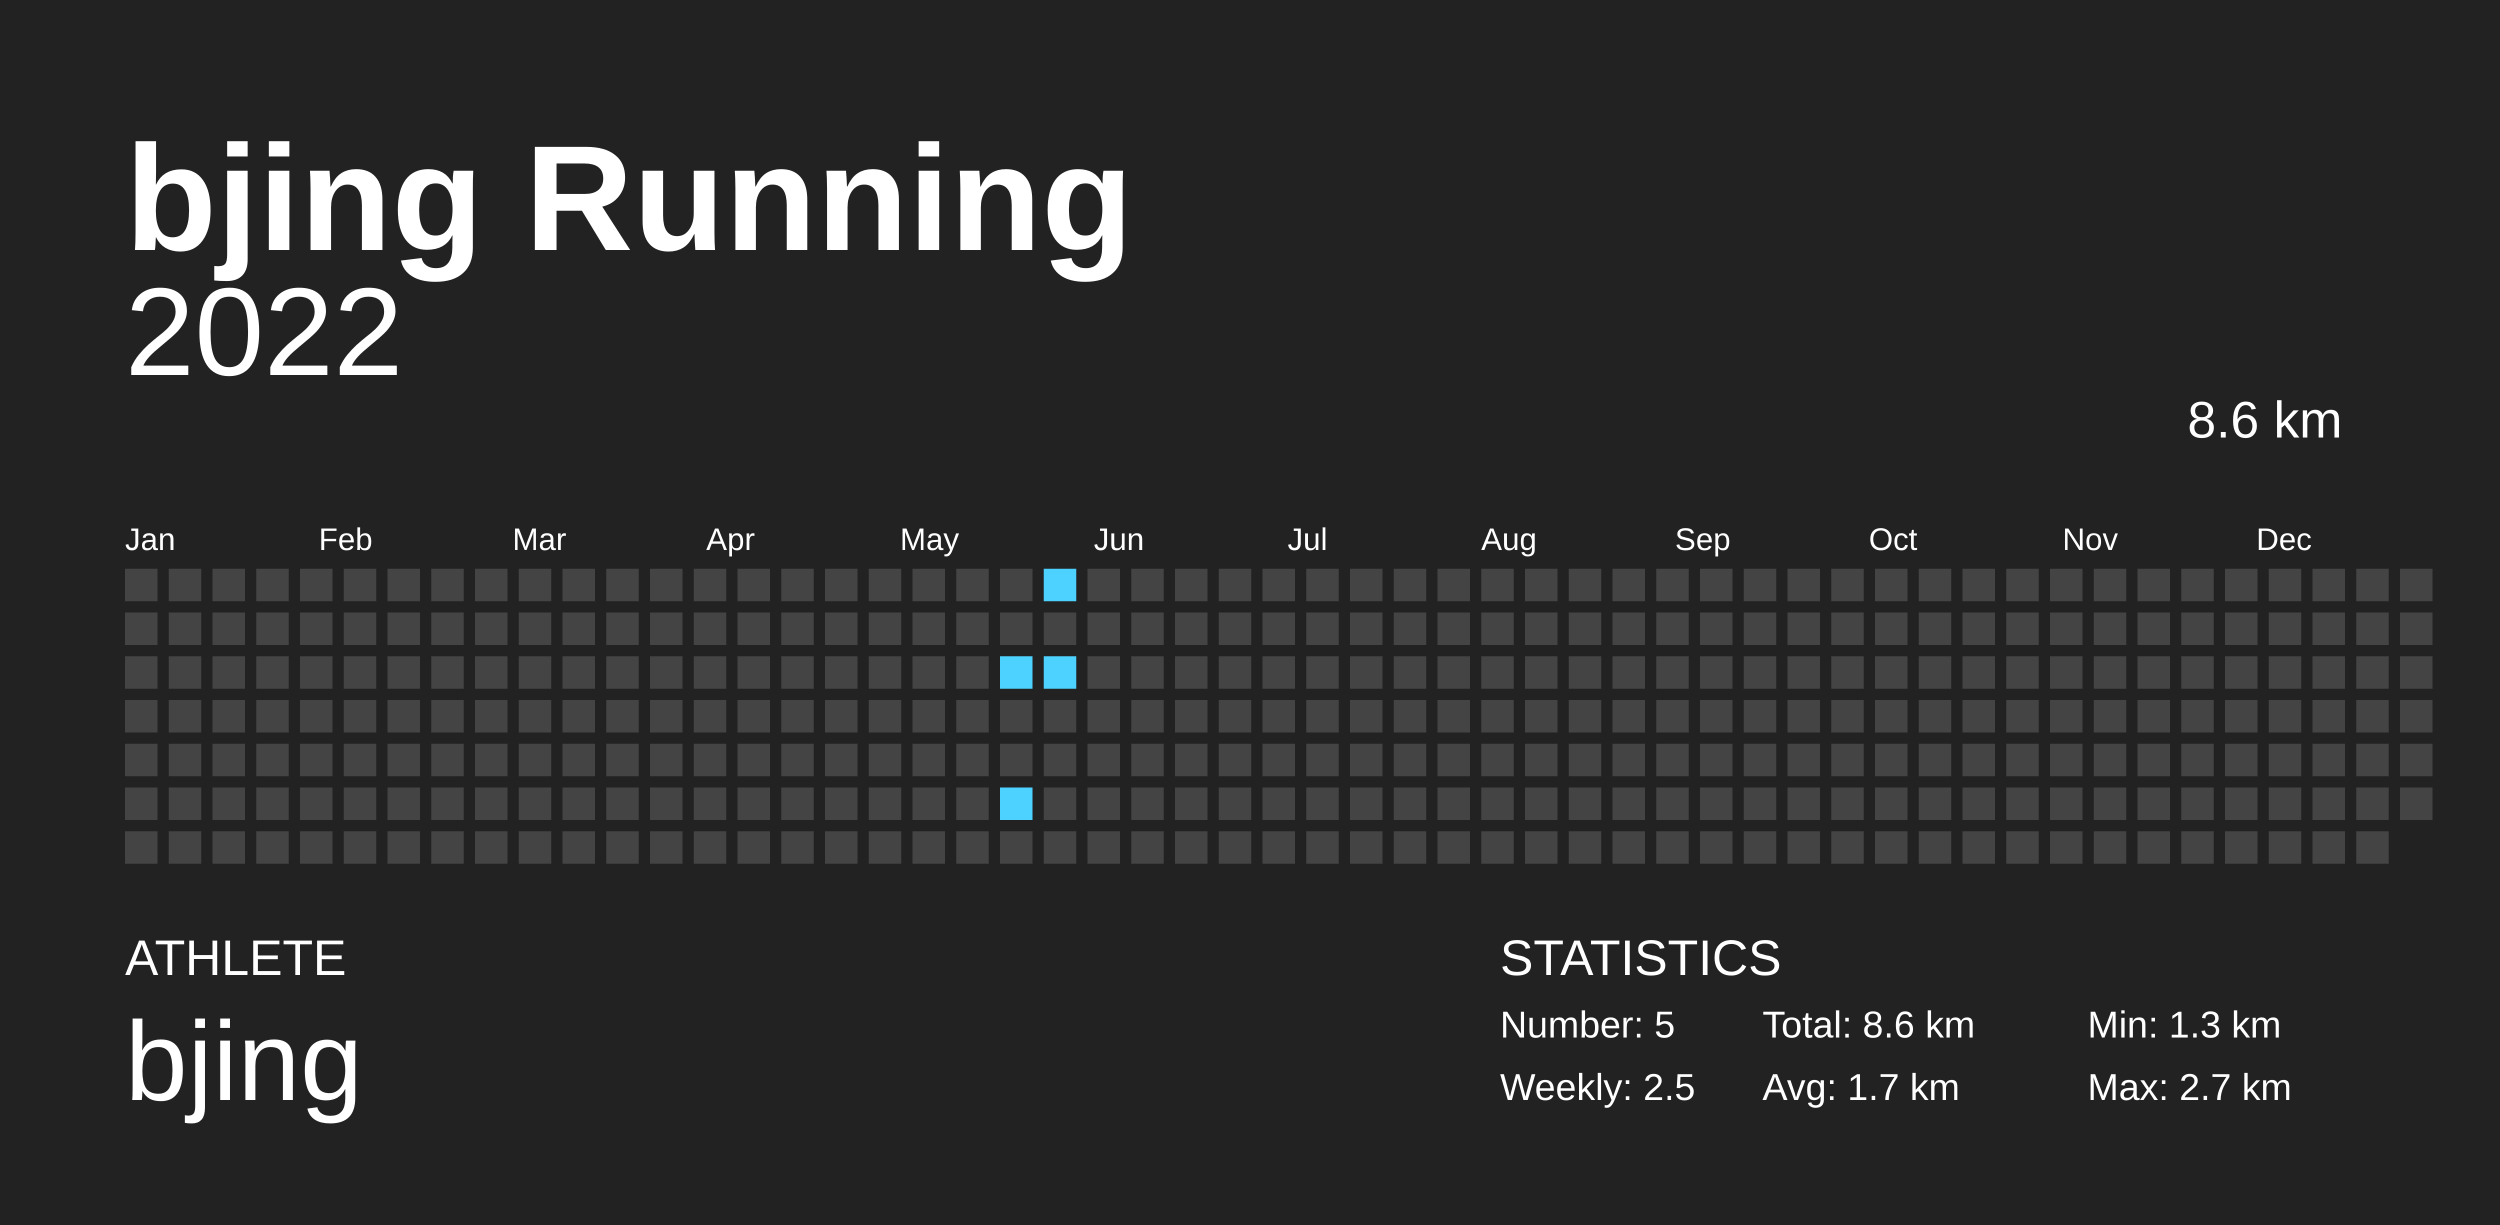
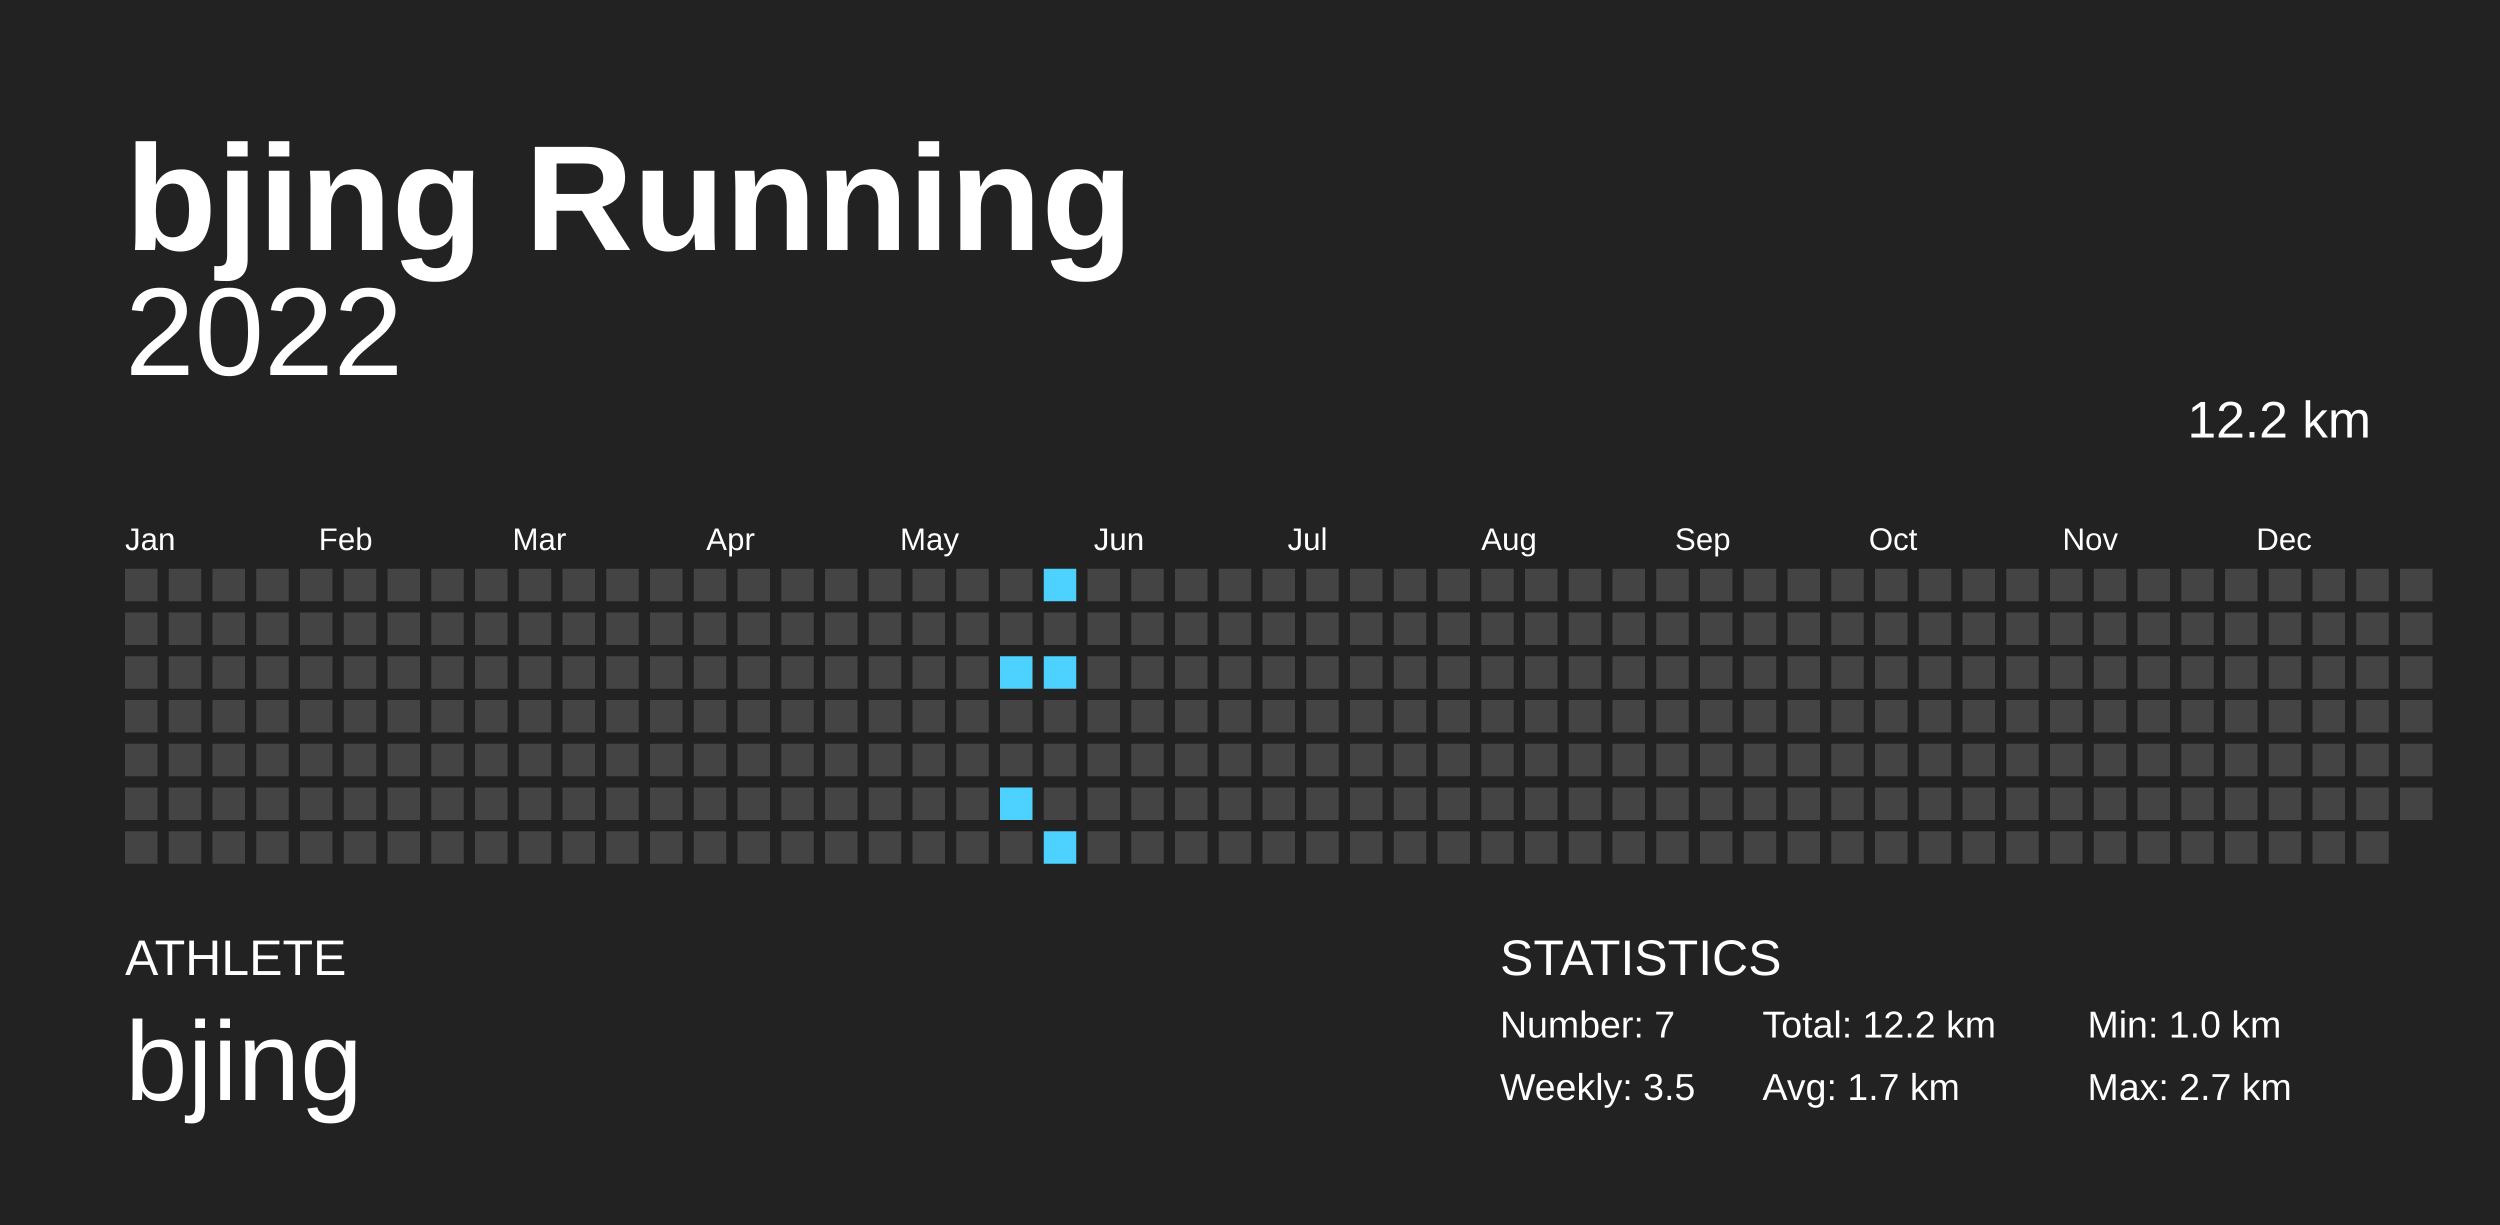
<svg xmlns="http://www.w3.org/2000/svg" baseProfile="full" height="98mm" version="1.1" viewBox="0,0,200,98" width="200mm">
  <defs />
  <rect fill="#222222" height="98" width="200" x="0" y="0" />
  <text fill="#FFFFFF" style="font-size:12px; font-family:Arial; font-weight:bold;" x="10" y="20">bjing Running</text>
  <text fill="#FFFFFF" style="font-size:4px; font-family:Arial" x="10" y="78">ATHLETE</text>
  <text fill="#FFFFFF" style="font-size:9px; font-family:Arial" x="10" y="88">bjing</text>
  <text fill="#FFFFFF" style="font-size:4px; font-family:Arial" x="120" y="78">STATISTICS</text>
-   <text fill="#FFFFFF" style="font-size:3px; font-family:Arial" x="120" y="83">Number: 5</text>
-   <text fill="#FFFFFF" style="font-size:3px; font-family:Arial" x="120" y="88">Weekly: 2.5</text>
-   <text fill="#FFFFFF" style="font-size:3px; font-family:Arial" x="141" y="83">Total: 8.6 km</text>
+   <text fill="#FFFFFF" style="font-size:3px; font-family:Arial" x="120" y="83">Number: 7</text>
+   <text fill="#FFFFFF" style="font-size:3px; font-family:Arial" x="120" y="88">Weekly: 3.5</text>
+   <text fill="#FFFFFF" style="font-size:3px; font-family:Arial" x="141" y="83">Total: 12.2 km</text>
  <text fill="#FFFFFF" style="font-size:3px; font-family:Arial" x="141" y="88">Avg: 1.7 km</text>
-   <text fill="#FFFFFF" style="font-size:3px; font-family:Arial" x="167" y="83">Min: 1.3 km</text>
+   <text fill="#FFFFFF" style="font-size:3px; font-family:Arial" x="167" y="83">Min: 1.0 km</text>
  <text fill="#FFFFFF" style="font-size:3px; font-family:Arial" x="167" y="88">Max: 2.7 km</text>
  <text alignment-baseline="hanging" fill="#FFFFFF" style="font-size:10.0px; font-family:Arial;" x="10" y="30">2022</text>
-   <text alignment-baseline="hanging" fill="#FFFFFF" style="font-size:4.125px; font-family:Arial;" x="175" y="35">8.6 km</text>
+   <text alignment-baseline="hanging" fill="#FFFFFF" style="font-size:4.125px; font-family:Arial;" x="175" y="35">12.2 km</text>
  <text fill="#FFFFFF" style="font-size:2.5px; font-family:Arial" x="10.0" y="44">Jan</text>
  <text fill="#FFFFFF" style="font-size:2.5px; font-family:Arial" x="25.5" y="44">Feb</text>
  <text fill="#FFFFFF" style="font-size:2.5px; font-family:Arial" x="41.0" y="44">Mar</text>
  <text fill="#FFFFFF" style="font-size:2.5px; font-family:Arial" x="56.5" y="44">Apr</text>
  <text fill="#FFFFFF" style="font-size:2.5px; font-family:Arial" x="72.0" y="44">May</text>
  <text fill="#FFFFFF" style="font-size:2.5px; font-family:Arial" x="87.5" y="44">Jun</text>
  <text fill="#FFFFFF" style="font-size:2.5px; font-family:Arial" x="103.0" y="44">Jul</text>
  <text fill="#FFFFFF" style="font-size:2.5px; font-family:Arial" x="118.5" y="44">Aug</text>
  <text fill="#FFFFFF" style="font-size:2.5px; font-family:Arial" x="134.0" y="44">Sep</text>
  <text fill="#FFFFFF" style="font-size:2.5px; font-family:Arial" x="149.5" y="44">Oct</text>
  <text fill="#FFFFFF" style="font-size:2.5px; font-family:Arial" x="165.0" y="44">Nov</text>
  <text fill="#FFFFFF" style="font-size:2.5px; font-family:Arial" x="180.5" y="44">Dec</text>
  <rect fill="#444444" height="2.6" width="2.6" x="10.0" y="45.5" />
  <rect fill="#444444" height="2.6" width="2.6" x="10.0" y="49.0" />
  <rect fill="#444444" height="2.6" width="2.6" x="10.0" y="52.5" />
  <rect fill="#444444" height="2.6" width="2.6" x="10.0" y="56.0" />
  <rect fill="#444444" height="2.6" width="2.6" x="10.0" y="59.5" />
  <rect fill="#444444" height="2.6" width="2.6" x="10.0" y="63.0" />
  <rect fill="#444444" height="2.6" width="2.6" x="10.0" y="66.5" />
  <rect fill="#444444" height="2.6" width="2.6" x="13.5" y="45.5" />
  <rect fill="#444444" height="2.6" width="2.6" x="13.5" y="49.0" />
  <rect fill="#444444" height="2.6" width="2.6" x="13.5" y="52.5" />
  <rect fill="#444444" height="2.6" width="2.6" x="13.5" y="56.0" />
  <rect fill="#444444" height="2.6" width="2.6" x="13.5" y="59.5" />
  <rect fill="#444444" height="2.6" width="2.6" x="13.5" y="63.0" />
  <rect fill="#444444" height="2.6" width="2.6" x="13.5" y="66.5" />
  <rect fill="#444444" height="2.6" width="2.6" x="17.0" y="45.5" />
  <rect fill="#444444" height="2.6" width="2.6" x="17.0" y="49.0" />
  <rect fill="#444444" height="2.6" width="2.6" x="17.0" y="52.5" />
  <rect fill="#444444" height="2.6" width="2.6" x="17.0" y="56.0" />
  <rect fill="#444444" height="2.6" width="2.6" x="17.0" y="59.5" />
  <rect fill="#444444" height="2.6" width="2.6" x="17.0" y="63.0" />
  <rect fill="#444444" height="2.6" width="2.6" x="17.0" y="66.5" />
  <rect fill="#444444" height="2.6" width="2.6" x="20.5" y="45.5" />
  <rect fill="#444444" height="2.6" width="2.6" x="20.5" y="49.0" />
  <rect fill="#444444" height="2.6" width="2.6" x="20.5" y="52.5" />
  <rect fill="#444444" height="2.6" width="2.6" x="20.5" y="56.0" />
  <rect fill="#444444" height="2.6" width="2.6" x="20.5" y="59.5" />
  <rect fill="#444444" height="2.6" width="2.6" x="20.5" y="63.0" />
  <rect fill="#444444" height="2.6" width="2.6" x="20.5" y="66.5" />
  <rect fill="#444444" height="2.6" width="2.6" x="24.0" y="45.5" />
  <rect fill="#444444" height="2.6" width="2.6" x="24.0" y="49.0" />
  <rect fill="#444444" height="2.6" width="2.6" x="24.0" y="52.5" />
  <rect fill="#444444" height="2.6" width="2.6" x="24.0" y="56.0" />
  <rect fill="#444444" height="2.6" width="2.6" x="24.0" y="59.5" />
  <rect fill="#444444" height="2.6" width="2.6" x="24.0" y="63.0" />
  <rect fill="#444444" height="2.6" width="2.6" x="24.0" y="66.5" />
  <rect fill="#444444" height="2.6" width="2.6" x="27.5" y="45.5" />
  <rect fill="#444444" height="2.6" width="2.6" x="27.5" y="49.0" />
  <rect fill="#444444" height="2.6" width="2.6" x="27.5" y="52.5" />
  <rect fill="#444444" height="2.6" width="2.6" x="27.5" y="56.0" />
  <rect fill="#444444" height="2.6" width="2.6" x="27.5" y="59.5" />
  <rect fill="#444444" height="2.6" width="2.6" x="27.5" y="63.0" />
  <rect fill="#444444" height="2.6" width="2.6" x="27.5" y="66.5" />
  <rect fill="#444444" height="2.6" width="2.6" x="31.0" y="45.5" />
  <rect fill="#444444" height="2.6" width="2.6" x="31.0" y="49.0" />
  <rect fill="#444444" height="2.6" width="2.6" x="31.0" y="52.5" />
  <rect fill="#444444" height="2.6" width="2.6" x="31.0" y="56.0" />
  <rect fill="#444444" height="2.6" width="2.6" x="31.0" y="59.5" />
  <rect fill="#444444" height="2.6" width="2.6" x="31.0" y="63.0" />
  <rect fill="#444444" height="2.6" width="2.6" x="31.0" y="66.5" />
  <rect fill="#444444" height="2.6" width="2.6" x="34.5" y="45.5" />
  <rect fill="#444444" height="2.6" width="2.6" x="34.5" y="49.0" />
  <rect fill="#444444" height="2.6" width="2.6" x="34.5" y="52.5" />
  <rect fill="#444444" height="2.6" width="2.6" x="34.5" y="56.0" />
  <rect fill="#444444" height="2.6" width="2.6" x="34.5" y="59.5" />
  <rect fill="#444444" height="2.6" width="2.6" x="34.5" y="63.0" />
  <rect fill="#444444" height="2.6" width="2.6" x="34.5" y="66.5" />
  <rect fill="#444444" height="2.6" width="2.6" x="38.0" y="45.5" />
  <rect fill="#444444" height="2.6" width="2.6" x="38.0" y="49.0" />
  <rect fill="#444444" height="2.6" width="2.6" x="38.0" y="52.5" />
  <rect fill="#444444" height="2.6" width="2.6" x="38.0" y="56.0" />
  <rect fill="#444444" height="2.6" width="2.6" x="38.0" y="59.5" />
  <rect fill="#444444" height="2.6" width="2.6" x="38.0" y="63.0" />
  <rect fill="#444444" height="2.6" width="2.6" x="38.0" y="66.5" />
  <rect fill="#444444" height="2.6" width="2.6" x="41.5" y="45.5" />
  <rect fill="#444444" height="2.6" width="2.6" x="41.5" y="49.0" />
  <rect fill="#444444" height="2.6" width="2.6" x="41.5" y="52.5" />
  <rect fill="#444444" height="2.6" width="2.6" x="41.5" y="56.0" />
  <rect fill="#444444" height="2.6" width="2.6" x="41.5" y="59.5" />
  <rect fill="#444444" height="2.6" width="2.6" x="41.5" y="63.0" />
  <rect fill="#444444" height="2.6" width="2.6" x="41.5" y="66.5" />
  <rect fill="#444444" height="2.6" width="2.6" x="45.0" y="45.5" />
  <rect fill="#444444" height="2.6" width="2.6" x="45.0" y="49.0" />
  <rect fill="#444444" height="2.6" width="2.6" x="45.0" y="52.5" />
  <rect fill="#444444" height="2.6" width="2.6" x="45.0" y="56.0" />
  <rect fill="#444444" height="2.6" width="2.6" x="45.0" y="59.5" />
  <rect fill="#444444" height="2.6" width="2.6" x="45.0" y="63.0" />
  <rect fill="#444444" height="2.6" width="2.6" x="45.0" y="66.5" />
  <rect fill="#444444" height="2.6" width="2.6" x="48.5" y="45.5" />
  <rect fill="#444444" height="2.6" width="2.6" x="48.5" y="49.0" />
  <rect fill="#444444" height="2.6" width="2.6" x="48.5" y="52.5" />
  <rect fill="#444444" height="2.6" width="2.6" x="48.5" y="56.0" />
  <rect fill="#444444" height="2.6" width="2.6" x="48.5" y="59.5" />
  <rect fill="#444444" height="2.6" width="2.6" x="48.5" y="63.0" />
  <rect fill="#444444" height="2.6" width="2.6" x="48.5" y="66.5" />
  <rect fill="#444444" height="2.6" width="2.6" x="52.0" y="45.5" />
  <rect fill="#444444" height="2.6" width="2.6" x="52.0" y="49.0" />
  <rect fill="#444444" height="2.6" width="2.6" x="52.0" y="52.5" />
  <rect fill="#444444" height="2.6" width="2.6" x="52.0" y="56.0" />
  <rect fill="#444444" height="2.6" width="2.6" x="52.0" y="59.5" />
  <rect fill="#444444" height="2.6" width="2.6" x="52.0" y="63.0" />
  <rect fill="#444444" height="2.6" width="2.6" x="52.0" y="66.5" />
  <rect fill="#444444" height="2.6" width="2.6" x="55.5" y="45.5" />
  <rect fill="#444444" height="2.6" width="2.6" x="55.5" y="49.0" />
  <rect fill="#444444" height="2.6" width="2.6" x="55.5" y="52.5" />
  <rect fill="#444444" height="2.6" width="2.6" x="55.5" y="56.0" />
  <rect fill="#444444" height="2.6" width="2.6" x="55.5" y="59.5" />
  <rect fill="#444444" height="2.6" width="2.6" x="55.5" y="63.0" />
  <rect fill="#444444" height="2.6" width="2.6" x="55.5" y="66.5" />
  <rect fill="#444444" height="2.6" width="2.6" x="59.0" y="45.5" />
  <rect fill="#444444" height="2.6" width="2.6" x="59.0" y="49.0" />
  <rect fill="#444444" height="2.6" width="2.6" x="59.0" y="52.5" />
  <rect fill="#444444" height="2.6" width="2.6" x="59.0" y="56.0" />
  <rect fill="#444444" height="2.6" width="2.6" x="59.0" y="59.5" />
  <rect fill="#444444" height="2.6" width="2.6" x="59.0" y="63.0" />
  <rect fill="#444444" height="2.6" width="2.6" x="59.0" y="66.5" />
  <rect fill="#444444" height="2.6" width="2.6" x="62.5" y="45.5" />
  <rect fill="#444444" height="2.6" width="2.6" x="62.5" y="49.0" />
  <rect fill="#444444" height="2.6" width="2.6" x="62.5" y="52.5" />
  <rect fill="#444444" height="2.6" width="2.6" x="62.5" y="56.0" />
  <rect fill="#444444" height="2.6" width="2.6" x="62.5" y="59.5" />
  <rect fill="#444444" height="2.6" width="2.6" x="62.5" y="63.0" />
  <rect fill="#444444" height="2.6" width="2.6" x="62.5" y="66.5" />
  <rect fill="#444444" height="2.6" width="2.6" x="66.0" y="45.5" />
  <rect fill="#444444" height="2.6" width="2.6" x="66.0" y="49.0" />
  <rect fill="#444444" height="2.6" width="2.6" x="66.0" y="52.5" />
  <rect fill="#444444" height="2.6" width="2.6" x="66.0" y="56.0" />
  <rect fill="#444444" height="2.6" width="2.6" x="66.0" y="59.5" />
  <rect fill="#444444" height="2.6" width="2.6" x="66.0" y="63.0" />
  <rect fill="#444444" height="2.6" width="2.6" x="66.0" y="66.5" />
  <rect fill="#444444" height="2.6" width="2.6" x="69.5" y="45.5" />
  <rect fill="#444444" height="2.6" width="2.6" x="69.5" y="49.0" />
  <rect fill="#444444" height="2.6" width="2.6" x="69.5" y="52.5" />
  <rect fill="#444444" height="2.6" width="2.6" x="69.5" y="56.0" />
  <rect fill="#444444" height="2.6" width="2.6" x="69.5" y="59.5" />
  <rect fill="#444444" height="2.6" width="2.6" x="69.5" y="63.0" />
  <rect fill="#444444" height="2.6" width="2.6" x="69.5" y="66.5" />
  <rect fill="#444444" height="2.6" width="2.6" x="73.0" y="45.5" />
  <rect fill="#444444" height="2.6" width="2.6" x="73.0" y="49.0" />
  <rect fill="#444444" height="2.6" width="2.6" x="73.0" y="52.5" />
  <rect fill="#444444" height="2.6" width="2.6" x="73.0" y="56.0" />
  <rect fill="#444444" height="2.6" width="2.6" x="73.0" y="59.5" />
  <rect fill="#444444" height="2.6" width="2.6" x="73.0" y="63.0" />
  <rect fill="#444444" height="2.6" width="2.6" x="73.0" y="66.5" />
  <rect fill="#444444" height="2.6" width="2.6" x="76.5" y="45.5" />
  <rect fill="#444444" height="2.6" width="2.6" x="76.5" y="49.0" />
  <rect fill="#444444" height="2.6" width="2.6" x="76.5" y="52.5" />
  <rect fill="#444444" height="2.6" width="2.6" x="76.5" y="56.0" />
  <rect fill="#444444" height="2.6" width="2.6" x="76.5" y="59.5" />
  <rect fill="#444444" height="2.6" width="2.6" x="76.5" y="63.0" />
  <rect fill="#444444" height="2.6" width="2.6" x="76.5" y="66.5" />
  <rect fill="#444444" height="2.6" width="2.6" x="80.0" y="45.5" />
  <rect fill="#444444" height="2.6" width="2.6" x="80.0" y="49.0" />
  <rect fill="#4dd2ff" height="2.6" width="2.6" x="80.0" y="52.5" />
  <rect fill="#444444" height="2.6" width="2.6" x="80.0" y="56.0" />
  <rect fill="#444444" height="2.6" width="2.6" x="80.0" y="59.5" />
  <rect fill="#4dd2ff" height="2.6" width="2.6" x="80.0" y="63.0" />
  <rect fill="#444444" height="2.6" width="2.6" x="80.0" y="66.5" />
  <rect fill="#4dd2ff" height="2.6" width="2.6" x="83.5" y="45.5" />
  <rect fill="#444444" height="2.6" width="2.6" x="83.5" y="49.0" />
  <rect fill="#4dd2ff" height="2.6" width="2.6" x="83.5" y="52.5" />
  <rect fill="#444444" height="2.6" width="2.6" x="83.5" y="56.0" />
  <rect fill="#444444" height="2.6" width="2.6" x="83.5" y="59.5" />
  <rect fill="#444444" height="2.6" width="2.6" x="83.5" y="63.0" />
-   <rect fill="#444444" height="2.6" width="2.6" x="83.5" y="66.5" />
+   <rect fill="#4dd2ff" height="2.6" width="2.6" x="83.5" y="66.5" />
  <rect fill="#444444" height="2.6" width="2.6" x="87.0" y="45.5" />
  <rect fill="#444444" height="2.6" width="2.6" x="87.0" y="49.0" />
  <rect fill="#444444" height="2.6" width="2.6" x="87.0" y="52.5" />
  <rect fill="#444444" height="2.6" width="2.6" x="87.0" y="56.0" />
  <rect fill="#444444" height="2.6" width="2.6" x="87.0" y="59.5" />
  <rect fill="#444444" height="2.6" width="2.6" x="87.0" y="63.0" />
  <rect fill="#444444" height="2.6" width="2.6" x="87.0" y="66.5" />
  <rect fill="#444444" height="2.6" width="2.6" x="90.5" y="45.5" />
  <rect fill="#444444" height="2.6" width="2.6" x="90.5" y="49.0" />
  <rect fill="#444444" height="2.6" width="2.6" x="90.5" y="52.5" />
  <rect fill="#444444" height="2.6" width="2.6" x="90.5" y="56.0" />
  <rect fill="#444444" height="2.6" width="2.6" x="90.5" y="59.5" />
  <rect fill="#444444" height="2.6" width="2.6" x="90.5" y="63.0" />
  <rect fill="#444444" height="2.6" width="2.6" x="90.5" y="66.5" />
  <rect fill="#444444" height="2.6" width="2.6" x="94.0" y="45.5" />
  <rect fill="#444444" height="2.6" width="2.6" x="94.0" y="49.0" />
  <rect fill="#444444" height="2.6" width="2.6" x="94.0" y="52.5" />
  <rect fill="#444444" height="2.6" width="2.6" x="94.0" y="56.0" />
  <rect fill="#444444" height="2.6" width="2.6" x="94.0" y="59.5" />
  <rect fill="#444444" height="2.6" width="2.6" x="94.0" y="63.0" />
  <rect fill="#444444" height="2.6" width="2.6" x="94.0" y="66.5" />
  <rect fill="#444444" height="2.6" width="2.6" x="97.5" y="45.5" />
  <rect fill="#444444" height="2.6" width="2.6" x="97.5" y="49.0" />
  <rect fill="#444444" height="2.6" width="2.6" x="97.5" y="52.5" />
  <rect fill="#444444" height="2.6" width="2.6" x="97.5" y="56.0" />
  <rect fill="#444444" height="2.6" width="2.6" x="97.5" y="59.5" />
  <rect fill="#444444" height="2.6" width="2.6" x="97.5" y="63.0" />
  <rect fill="#444444" height="2.6" width="2.6" x="97.5" y="66.5" />
  <rect fill="#444444" height="2.6" width="2.6" x="101.0" y="45.5" />
  <rect fill="#444444" height="2.6" width="2.6" x="101.0" y="49.0" />
  <rect fill="#444444" height="2.6" width="2.6" x="101.0" y="52.5" />
  <rect fill="#444444" height="2.6" width="2.6" x="101.0" y="56.0" />
  <rect fill="#444444" height="2.6" width="2.6" x="101.0" y="59.5" />
  <rect fill="#444444" height="2.6" width="2.6" x="101.0" y="63.0" />
  <rect fill="#444444" height="2.6" width="2.6" x="101.0" y="66.5" />
  <rect fill="#444444" height="2.6" width="2.6" x="104.5" y="45.5" />
  <rect fill="#444444" height="2.6" width="2.6" x="104.5" y="49.0" />
  <rect fill="#444444" height="2.6" width="2.6" x="104.5" y="52.5" />
  <rect fill="#444444" height="2.6" width="2.6" x="104.5" y="56.0" />
  <rect fill="#444444" height="2.6" width="2.6" x="104.5" y="59.5" />
  <rect fill="#444444" height="2.6" width="2.6" x="104.5" y="63.0" />
  <rect fill="#444444" height="2.6" width="2.6" x="104.5" y="66.5" />
  <rect fill="#444444" height="2.6" width="2.6" x="108.0" y="45.5" />
  <rect fill="#444444" height="2.6" width="2.6" x="108.0" y="49.0" />
  <rect fill="#444444" height="2.6" width="2.6" x="108.0" y="52.5" />
  <rect fill="#444444" height="2.6" width="2.6" x="108.0" y="56.0" />
  <rect fill="#444444" height="2.6" width="2.6" x="108.0" y="59.5" />
  <rect fill="#444444" height="2.6" width="2.6" x="108.0" y="63.0" />
  <rect fill="#444444" height="2.6" width="2.6" x="108.0" y="66.5" />
  <rect fill="#444444" height="2.6" width="2.6" x="111.5" y="45.5" />
  <rect fill="#444444" height="2.6" width="2.6" x="111.5" y="49.0" />
  <rect fill="#444444" height="2.6" width="2.6" x="111.5" y="52.5" />
  <rect fill="#444444" height="2.6" width="2.6" x="111.5" y="56.0" />
  <rect fill="#444444" height="2.6" width="2.6" x="111.5" y="59.5" />
  <rect fill="#444444" height="2.6" width="2.6" x="111.5" y="63.0" />
  <rect fill="#444444" height="2.6" width="2.6" x="111.5" y="66.5" />
  <rect fill="#444444" height="2.6" width="2.6" x="115.0" y="45.5" />
  <rect fill="#444444" height="2.6" width="2.6" x="115.0" y="49.0" />
  <rect fill="#444444" height="2.6" width="2.6" x="115.0" y="52.5" />
  <rect fill="#444444" height="2.6" width="2.6" x="115.0" y="56.0" />
  <rect fill="#444444" height="2.6" width="2.6" x="115.0" y="59.5" />
  <rect fill="#444444" height="2.6" width="2.6" x="115.0" y="63.0" />
  <rect fill="#444444" height="2.6" width="2.6" x="115.0" y="66.5" />
  <rect fill="#444444" height="2.6" width="2.6" x="118.5" y="45.5" />
  <rect fill="#444444" height="2.6" width="2.6" x="118.5" y="49.0" />
  <rect fill="#444444" height="2.6" width="2.6" x="118.5" y="52.5" />
  <rect fill="#444444" height="2.6" width="2.6" x="118.5" y="56.0" />
  <rect fill="#444444" height="2.6" width="2.6" x="118.5" y="59.5" />
  <rect fill="#444444" height="2.6" width="2.6" x="118.5" y="63.0" />
  <rect fill="#444444" height="2.6" width="2.6" x="118.5" y="66.5" />
  <rect fill="#444444" height="2.6" width="2.6" x="122.0" y="45.5" />
  <rect fill="#444444" height="2.6" width="2.6" x="122.0" y="49.0" />
  <rect fill="#444444" height="2.6" width="2.6" x="122.0" y="52.5" />
  <rect fill="#444444" height="2.6" width="2.6" x="122.0" y="56.0" />
  <rect fill="#444444" height="2.6" width="2.6" x="122.0" y="59.5" />
  <rect fill="#444444" height="2.6" width="2.6" x="122.0" y="63.0" />
  <rect fill="#444444" height="2.6" width="2.6" x="122.0" y="66.5" />
  <rect fill="#444444" height="2.6" width="2.6" x="125.5" y="45.5" />
  <rect fill="#444444" height="2.6" width="2.6" x="125.5" y="49.0" />
  <rect fill="#444444" height="2.6" width="2.6" x="125.5" y="52.5" />
  <rect fill="#444444" height="2.6" width="2.6" x="125.5" y="56.0" />
  <rect fill="#444444" height="2.6" width="2.6" x="125.5" y="59.5" />
  <rect fill="#444444" height="2.6" width="2.6" x="125.5" y="63.0" />
  <rect fill="#444444" height="2.6" width="2.6" x="125.5" y="66.5" />
  <rect fill="#444444" height="2.6" width="2.6" x="129.0" y="45.5" />
  <rect fill="#444444" height="2.6" width="2.6" x="129.0" y="49.0" />
  <rect fill="#444444" height="2.6" width="2.6" x="129.0" y="52.5" />
  <rect fill="#444444" height="2.6" width="2.6" x="129.0" y="56.0" />
  <rect fill="#444444" height="2.6" width="2.6" x="129.0" y="59.5" />
  <rect fill="#444444" height="2.6" width="2.6" x="129.0" y="63.0" />
  <rect fill="#444444" height="2.6" width="2.6" x="129.0" y="66.5" />
  <rect fill="#444444" height="2.6" width="2.6" x="132.5" y="45.5" />
  <rect fill="#444444" height="2.6" width="2.6" x="132.5" y="49.0" />
  <rect fill="#444444" height="2.6" width="2.6" x="132.5" y="52.5" />
  <rect fill="#444444" height="2.6" width="2.6" x="132.5" y="56.0" />
  <rect fill="#444444" height="2.6" width="2.6" x="132.5" y="59.5" />
  <rect fill="#444444" height="2.6" width="2.6" x="132.5" y="63.0" />
  <rect fill="#444444" height="2.6" width="2.6" x="132.5" y="66.5" />
  <rect fill="#444444" height="2.6" width="2.6" x="136.0" y="45.5" />
  <rect fill="#444444" height="2.6" width="2.6" x="136.0" y="49.0" />
  <rect fill="#444444" height="2.6" width="2.6" x="136.0" y="52.5" />
  <rect fill="#444444" height="2.6" width="2.6" x="136.0" y="56.0" />
  <rect fill="#444444" height="2.6" width="2.6" x="136.0" y="59.5" />
  <rect fill="#444444" height="2.6" width="2.6" x="136.0" y="63.0" />
  <rect fill="#444444" height="2.6" width="2.6" x="136.0" y="66.5" />
  <rect fill="#444444" height="2.6" width="2.6" x="139.5" y="45.5" />
  <rect fill="#444444" height="2.6" width="2.6" x="139.5" y="49.0" />
  <rect fill="#444444" height="2.6" width="2.6" x="139.5" y="52.5" />
  <rect fill="#444444" height="2.6" width="2.6" x="139.5" y="56.0" />
  <rect fill="#444444" height="2.6" width="2.6" x="139.5" y="59.5" />
  <rect fill="#444444" height="2.6" width="2.6" x="139.5" y="63.0" />
  <rect fill="#444444" height="2.6" width="2.6" x="139.5" y="66.5" />
  <rect fill="#444444" height="2.6" width="2.6" x="143.0" y="45.5" />
  <rect fill="#444444" height="2.6" width="2.6" x="143.0" y="49.0" />
  <rect fill="#444444" height="2.6" width="2.6" x="143.0" y="52.5" />
  <rect fill="#444444" height="2.6" width="2.6" x="143.0" y="56.0" />
  <rect fill="#444444" height="2.6" width="2.6" x="143.0" y="59.5" />
  <rect fill="#444444" height="2.6" width="2.6" x="143.0" y="63.0" />
  <rect fill="#444444" height="2.6" width="2.6" x="143.0" y="66.5" />
  <rect fill="#444444" height="2.6" width="2.6" x="146.5" y="45.5" />
  <rect fill="#444444" height="2.6" width="2.6" x="146.5" y="49.0" />
  <rect fill="#444444" height="2.6" width="2.6" x="146.5" y="52.5" />
  <rect fill="#444444" height="2.6" width="2.6" x="146.5" y="56.0" />
  <rect fill="#444444" height="2.6" width="2.6" x="146.5" y="59.5" />
  <rect fill="#444444" height="2.6" width="2.6" x="146.5" y="63.0" />
  <rect fill="#444444" height="2.6" width="2.6" x="146.5" y="66.5" />
  <rect fill="#444444" height="2.6" width="2.6" x="150.0" y="45.5" />
  <rect fill="#444444" height="2.6" width="2.6" x="150.0" y="49.0" />
  <rect fill="#444444" height="2.6" width="2.6" x="150.0" y="52.5" />
  <rect fill="#444444" height="2.6" width="2.6" x="150.0" y="56.0" />
  <rect fill="#444444" height="2.6" width="2.6" x="150.0" y="59.5" />
  <rect fill="#444444" height="2.6" width="2.6" x="150.0" y="63.0" />
  <rect fill="#444444" height="2.6" width="2.6" x="150.0" y="66.5" />
  <rect fill="#444444" height="2.6" width="2.6" x="153.5" y="45.5" />
  <rect fill="#444444" height="2.6" width="2.6" x="153.5" y="49.0" />
  <rect fill="#444444" height="2.6" width="2.6" x="153.5" y="52.5" />
  <rect fill="#444444" height="2.6" width="2.6" x="153.5" y="56.0" />
  <rect fill="#444444" height="2.6" width="2.6" x="153.5" y="59.5" />
  <rect fill="#444444" height="2.6" width="2.6" x="153.5" y="63.0" />
  <rect fill="#444444" height="2.6" width="2.6" x="153.5" y="66.5" />
  <rect fill="#444444" height="2.6" width="2.6" x="157.0" y="45.5" />
  <rect fill="#444444" height="2.6" width="2.6" x="157.0" y="49.0" />
  <rect fill="#444444" height="2.6" width="2.6" x="157.0" y="52.5" />
  <rect fill="#444444" height="2.6" width="2.6" x="157.0" y="56.0" />
  <rect fill="#444444" height="2.6" width="2.6" x="157.0" y="59.5" />
  <rect fill="#444444" height="2.6" width="2.6" x="157.0" y="63.0" />
  <rect fill="#444444" height="2.6" width="2.6" x="157.0" y="66.5" />
  <rect fill="#444444" height="2.6" width="2.6" x="160.5" y="45.5" />
  <rect fill="#444444" height="2.6" width="2.6" x="160.5" y="49.0" />
  <rect fill="#444444" height="2.6" width="2.6" x="160.5" y="52.5" />
  <rect fill="#444444" height="2.6" width="2.6" x="160.5" y="56.0" />
  <rect fill="#444444" height="2.6" width="2.6" x="160.5" y="59.5" />
  <rect fill="#444444" height="2.6" width="2.6" x="160.5" y="63.0" />
  <rect fill="#444444" height="2.6" width="2.6" x="160.5" y="66.5" />
  <rect fill="#444444" height="2.6" width="2.6" x="164.0" y="45.5" />
  <rect fill="#444444" height="2.6" width="2.6" x="164.0" y="49.0" />
  <rect fill="#444444" height="2.6" width="2.6" x="164.0" y="52.5" />
  <rect fill="#444444" height="2.6" width="2.6" x="164.0" y="56.0" />
  <rect fill="#444444" height="2.6" width="2.6" x="164.0" y="59.5" />
  <rect fill="#444444" height="2.6" width="2.6" x="164.0" y="63.0" />
  <rect fill="#444444" height="2.6" width="2.6" x="164.0" y="66.5" />
  <rect fill="#444444" height="2.6" width="2.6" x="167.5" y="45.5" />
  <rect fill="#444444" height="2.6" width="2.6" x="167.5" y="49.0" />
  <rect fill="#444444" height="2.6" width="2.6" x="167.5" y="52.5" />
  <rect fill="#444444" height="2.6" width="2.6" x="167.5" y="56.0" />
  <rect fill="#444444" height="2.6" width="2.6" x="167.5" y="59.5" />
  <rect fill="#444444" height="2.6" width="2.6" x="167.5" y="63.0" />
  <rect fill="#444444" height="2.6" width="2.6" x="167.5" y="66.5" />
  <rect fill="#444444" height="2.6" width="2.6" x="171.0" y="45.5" />
  <rect fill="#444444" height="2.6" width="2.6" x="171.0" y="49.0" />
  <rect fill="#444444" height="2.6" width="2.6" x="171.0" y="52.5" />
  <rect fill="#444444" height="2.6" width="2.6" x="171.0" y="56.0" />
  <rect fill="#444444" height="2.6" width="2.6" x="171.0" y="59.5" />
  <rect fill="#444444" height="2.6" width="2.6" x="171.0" y="63.0" />
  <rect fill="#444444" height="2.6" width="2.6" x="171.0" y="66.5" />
  <rect fill="#444444" height="2.6" width="2.6" x="174.5" y="45.5" />
  <rect fill="#444444" height="2.6" width="2.6" x="174.5" y="49.0" />
  <rect fill="#444444" height="2.6" width="2.6" x="174.5" y="52.5" />
  <rect fill="#444444" height="2.6" width="2.6" x="174.5" y="56.0" />
  <rect fill="#444444" height="2.6" width="2.6" x="174.5" y="59.5" />
  <rect fill="#444444" height="2.6" width="2.6" x="174.5" y="63.0" />
  <rect fill="#444444" height="2.6" width="2.6" x="174.5" y="66.5" />
  <rect fill="#444444" height="2.6" width="2.6" x="178.0" y="45.5" />
  <rect fill="#444444" height="2.6" width="2.6" x="178.0" y="49.0" />
  <rect fill="#444444" height="2.6" width="2.6" x="178.0" y="52.5" />
  <rect fill="#444444" height="2.6" width="2.6" x="178.0" y="56.0" />
  <rect fill="#444444" height="2.6" width="2.6" x="178.0" y="59.5" />
  <rect fill="#444444" height="2.6" width="2.6" x="178.0" y="63.0" />
  <rect fill="#444444" height="2.6" width="2.6" x="178.0" y="66.5" />
  <rect fill="#444444" height="2.6" width="2.6" x="181.5" y="45.5" />
  <rect fill="#444444" height="2.6" width="2.6" x="181.5" y="49.0" />
  <rect fill="#444444" height="2.6" width="2.6" x="181.5" y="52.5" />
  <rect fill="#444444" height="2.6" width="2.6" x="181.5" y="56.0" />
  <rect fill="#444444" height="2.6" width="2.6" x="181.5" y="59.5" />
  <rect fill="#444444" height="2.6" width="2.6" x="181.5" y="63.0" />
  <rect fill="#444444" height="2.6" width="2.6" x="181.5" y="66.5" />
  <rect fill="#444444" height="2.6" width="2.6" x="185.0" y="45.5" />
  <rect fill="#444444" height="2.6" width="2.6" x="185.0" y="49.0" />
  <rect fill="#444444" height="2.6" width="2.6" x="185.0" y="52.5" />
  <rect fill="#444444" height="2.6" width="2.6" x="185.0" y="56.0" />
  <rect fill="#444444" height="2.6" width="2.6" x="185.0" y="59.5" />
  <rect fill="#444444" height="2.6" width="2.6" x="185.0" y="63.0" />
  <rect fill="#444444" height="2.6" width="2.6" x="185.0" y="66.5" />
  <rect fill="#444444" height="2.6" width="2.6" x="188.5" y="45.5" />
  <rect fill="#444444" height="2.6" width="2.6" x="188.5" y="49.0" />
  <rect fill="#444444" height="2.6" width="2.6" x="188.5" y="52.5" />
  <rect fill="#444444" height="2.6" width="2.6" x="188.5" y="56.0" />
  <rect fill="#444444" height="2.6" width="2.6" x="188.5" y="59.5" />
  <rect fill="#444444" height="2.6" width="2.6" x="188.5" y="63.0" />
  <rect fill="#444444" height="2.6" width="2.6" x="188.5" y="66.5" />
  <rect fill="#444444" height="2.6" width="2.6" x="192.0" y="45.5" />
  <rect fill="#444444" height="2.6" width="2.6" x="192.0" y="49.0" />
  <rect fill="#444444" height="2.6" width="2.6" x="192.0" y="52.5" />
  <rect fill="#444444" height="2.6" width="2.6" x="192.0" y="56.0" />
  <rect fill="#444444" height="2.6" width="2.6" x="192.0" y="59.5" />
  <rect fill="#444444" height="2.6" width="2.6" x="192.0" y="63.0" />
</svg>
